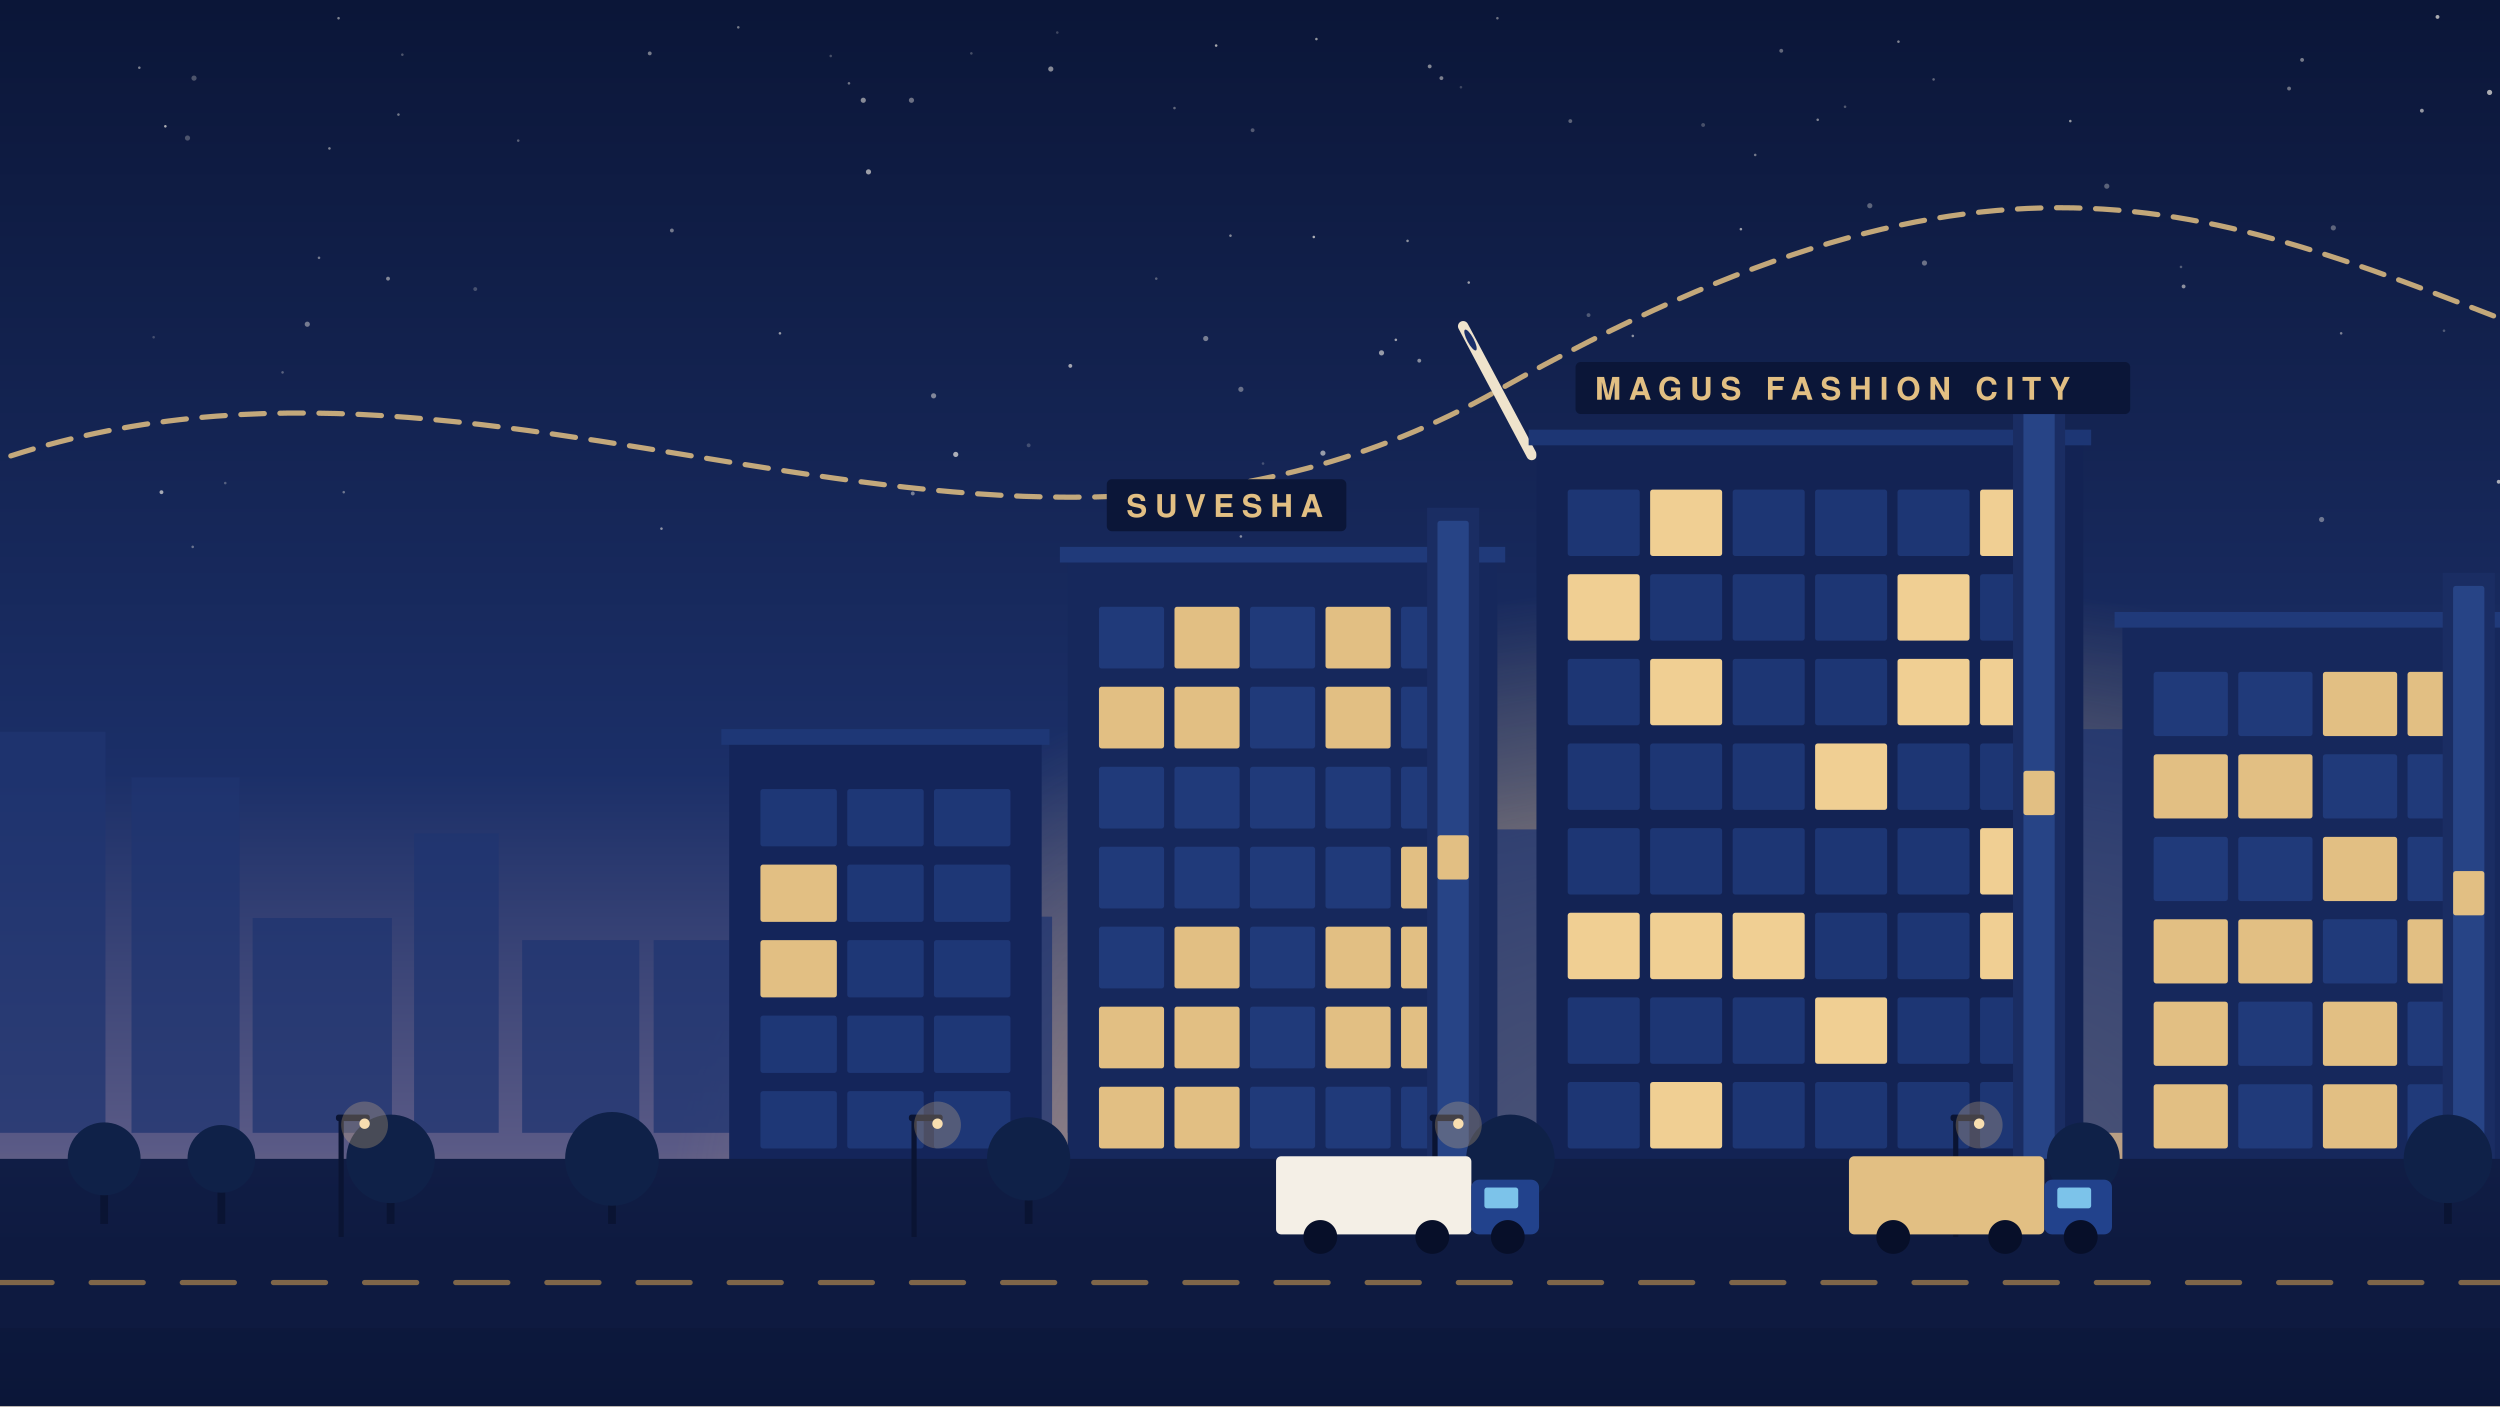
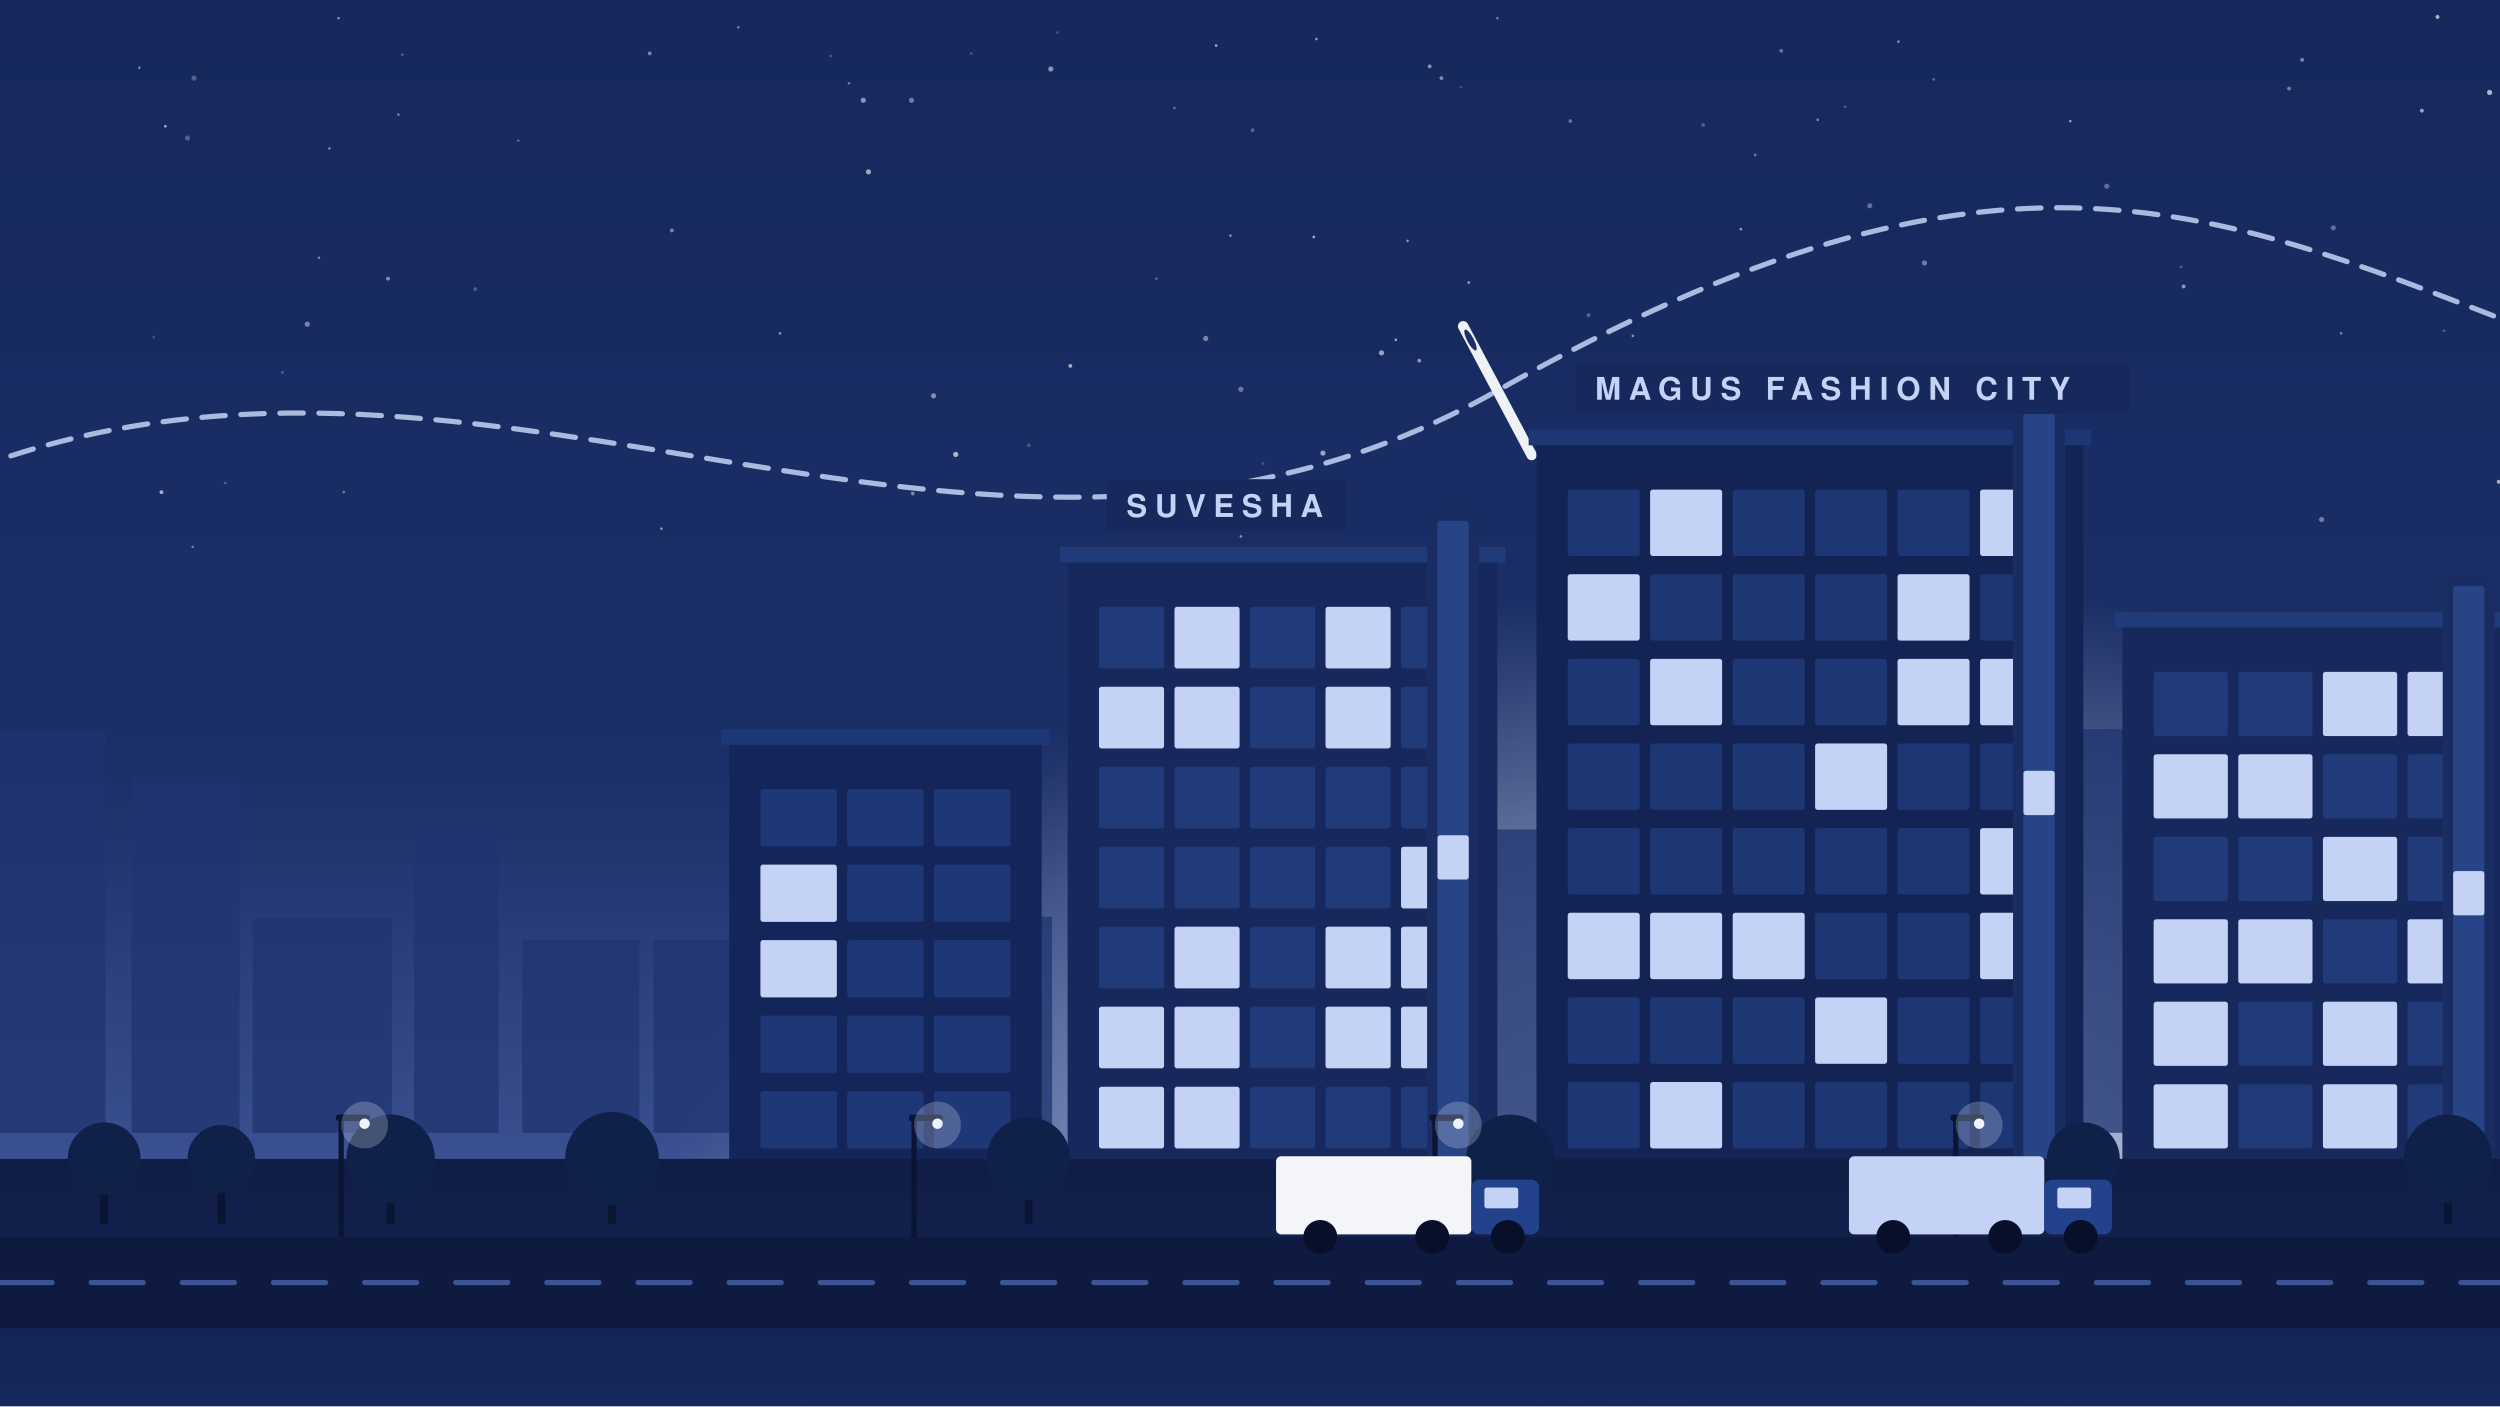
<svg xmlns="http://www.w3.org/2000/svg" viewBox="0 0 1920 1080" width="1920" height="1080">
  <defs>
    <linearGradient id="sky" x1="0" y1="0" x2="0" y2="1">
-       <stop offset="0" stop-color="#0b1638" />
+       <stop offset="0" stop-color="#16285c" />
      <stop offset="0.55" stop-color="#1b2f68" />
-       <stop offset="0.82" stop-color="#5a5a86" />
-       <stop offset="1" stop-color="#d9a866" />
+       <stop offset="0.82" stop-color="#3a4f8f" />
+       <stop offset="1" stop-color="#8ea5dc" />
    </linearGradient>
    <radialGradient id="sun" cx="0.72" cy="0.86" r="0.45">
-       <stop offset="0" stop-color="#f3c983" stop-opacity="0.9" />
-       <stop offset="1" stop-color="#f3c983" stop-opacity="0" />
+       <stop offset="0" stop-color="#dfe6f7" stop-opacity="0.9" />
+       <stop offset="1" stop-color="#dfe6f7" stop-opacity="0" />
    </radialGradient>
    <linearGradient id="ground" x1="0" y1="0" x2="0" y2="1">
      <stop offset="0" stop-color="#101d45" />
-       <stop offset="1" stop-color="#0b1638" />
+       <stop offset="1" stop-color="#16285c" />
    </linearGradient>
  </defs>
  <rect x="0" y="0" width="1920" height="1080" rx="0" fill="url(#sky)" />
  <rect x="0" y="0" width="1920" height="1080" rx="0" fill="url(#sun)" />
-   <circle cx="663" cy="77" r="2" fill="#f4efe6" opacity="0.53" />
-   <circle cx="148" cy="420" r="1" fill="#f4efe6" opacity="0.38" />
-   <circle cx="118" cy="259" r="1" fill="#f4efe6" opacity="0.22" />
-   <circle cx="888" cy="214" r="1" fill="#f4efe6" opacity="0.32" />
-   <circle cx="1128" cy="217" r="1" fill="#f4efe6" opacity="0.61" />
-   <circle cx="253" cy="114" r="1" fill="#f4efe6" opacity="0.49" />
-   <circle cx="812" cy="25" r="1" fill="#f4efe6" opacity="0.22" />
-   <circle cx="1758" cy="68" r="1.5" fill="#f4efe6" opacity="0.41" />
-   <circle cx="1107" cy="60" r="1.5" fill="#f4efe6" opacity="0.48" />
-   <circle cx="1396" cy="92" r="1" fill="#f4efe6" opacity="0.49" />
-   <circle cx="1308" cy="96" r="1.5" fill="#f4efe6" opacity="0.25" />
-   <circle cx="1458" cy="32" r="1" fill="#f4efe6" opacity="0.51" />
-   <circle cx="1016" cy="348" r="2" fill="#f4efe6" opacity="0.59" />
-   <circle cx="953" cy="299" r="2" fill="#f4efe6" opacity="0.38" />
-   <circle cx="508" cy="406" r="1" fill="#f4efe6" opacity="0.55" />
-   <circle cx="499" cy="41" r="1.5" fill="#f4efe6" opacity="0.46" />
-   <circle cx="1792" cy="175" r="2" fill="#f4efe6" opacity="0.34" />
-   <circle cx="149" cy="60" r="2" fill="#f4efe6" opacity="0.28" />
-   <circle cx="700" cy="77" r="2" fill="#f4efe6" opacity="0.41" />
-   <circle cx="1368" cy="39" r="1.5" fill="#f4efe6" opacity="0.37" />
-   <circle cx="717" cy="304" r="2" fill="#f4efe6" opacity="0.49" />
-   <circle cx="934" cy="35" r="1" fill="#f4efe6" opacity="0.67" />
-   <circle cx="970" cy="356" r="1" fill="#f4efe6" opacity="0.23" />
-   <circle cx="1436" cy="158" r="2" fill="#f4efe6" opacity="0.34" />
-   <circle cx="790" cy="342" r="1.5" fill="#f4efe6" opacity="0.21" />
-   <circle cx="945" cy="181" r="1" fill="#f4efe6" opacity="0.51" />
-   <circle cx="1011" cy="30" r="1" fill="#f4efe6" opacity="0.58" />
-   <circle cx="264" cy="378" r="1" fill="#f4efe6" opacity="0.40" />
-   <circle cx="1877" cy="254" r="1" fill="#f4efe6" opacity="0.28" />
-   <circle cx="822" cy="281" r="1.5" fill="#f4efe6" opacity="0.64" />
-   <circle cx="1677" cy="220" r="1.5" fill="#f4efe6" opacity="0.55" />
-   <circle cx="734" cy="349" r="2" fill="#f4efe6" opacity="0.68" />
-   <circle cx="309" cy="42" r="1" fill="#f4efe6" opacity="0.28" />
-   <circle cx="1348" cy="119" r="1" fill="#f4efe6" opacity="0.44" />
-   <circle cx="1206" cy="93" r="1.5" fill="#f4efe6" opacity="0.34" />
-   <circle cx="298" cy="214" r="1.5" fill="#f4efe6" opacity="0.50" />
-   <circle cx="652" cy="64" r="1" fill="#f4efe6" opacity="0.43" />
-   <circle cx="1783" cy="399" r="2" fill="#f4efe6" opacity="0.40" />
-   <circle cx="807" cy="53" r="2" fill="#f4efe6" opacity="0.52" />
-   <circle cx="127" cy="97" r="1" fill="#f4efe6" opacity="0.69" />
-   <circle cx="902" cy="83" r="1" fill="#f4efe6" opacity="0.37" />
-   <circle cx="107" cy="52" r="1" fill="#f4efe6" opacity="0.48" />
-   <circle cx="1098" cy="51" r="1.5" fill="#f4efe6" opacity="0.51" />
-   <circle cx="144" cy="106" r="2" fill="#f4efe6" opacity="0.27" />
-   <circle cx="516" cy="177" r="1.5" fill="#f4efe6" opacity="0.44" />
-   <circle cx="236" cy="249" r="2" fill="#f4efe6" opacity="0.44" />
-   <circle cx="638" cy="43" r="1" fill="#f4efe6" opacity="0.25" />
-   <circle cx="701" cy="379" r="1.5" fill="#f4efe6" opacity="0.44" />
-   <circle cx="1417" cy="82" r="1" fill="#f4efe6" opacity="0.30" />
-   <circle cx="1081" cy="185" r="1" fill="#f4efe6" opacity="0.55" />
-   <circle cx="1872" cy="13" r="1.5" fill="#f4efe6" opacity="0.69" />
-   <circle cx="1768" cy="46" r="1.5" fill="#f4efe6" opacity="0.46" />
-   <circle cx="1860" cy="85" r="1.5" fill="#f4efe6" opacity="0.59" />
-   <circle cx="1090" cy="277" r="1.5" fill="#f4efe6" opacity="0.52" />
-   <circle cx="1255" cy="415" r="1" fill="#f4efe6" opacity="0.60" />
-   <circle cx="1675" cy="205" r="1" fill="#f4efe6" opacity="0.30" />
-   <circle cx="1009" cy="182" r="1" fill="#f4efe6" opacity="0.69" />
-   <circle cx="1618" cy="143" r="2" fill="#f4efe6" opacity="0.33" />
-   <circle cx="1418" cy="309" r="1.5" fill="#f4efe6" opacity="0.42" />
-   <circle cx="1919" cy="370" r="1.5" fill="#f4efe6" opacity="0.68" />
-   <circle cx="746" cy="41" r="1" fill="#f4efe6" opacity="0.25" />
-   <circle cx="962" cy="100" r="1.5" fill="#f4efe6" opacity="0.30" />
-   <circle cx="1278" cy="312" r="1" fill="#f4efe6" opacity="0.44" />
-   <circle cx="1337" cy="176" r="1" fill="#f4efe6" opacity="0.62" />
-   <circle cx="245" cy="198" r="1" fill="#f4efe6" opacity="0.44" />
-   <circle cx="365" cy="222" r="1.5" fill="#f4efe6" opacity="0.24" />
-   <circle cx="1478" cy="202" r="2" fill="#f4efe6" opacity="0.40" />
-   <circle cx="173" cy="371" r="1" fill="#f4efe6" opacity="0.29" />
-   <circle cx="260" cy="14" r="1" fill="#f4efe6" opacity="0.50" />
-   <circle cx="953" cy="412" r="1" fill="#f4efe6" opacity="0.51" />
-   <circle cx="1220" cy="242" r="1.5" fill="#f4efe6" opacity="0.28" />
-   <circle cx="1122" cy="67" r="1" fill="#f4efe6" opacity="0.21" />
-   <circle cx="1487" cy="332" r="1" fill="#f4efe6" opacity="0.46" />
-   <circle cx="1912" cy="71" r="2" fill="#f4efe6" opacity="0.69" />
-   <circle cx="398" cy="108" r="1" fill="#f4efe6" opacity="0.33" />
-   <circle cx="599" cy="256" r="1" fill="#f4efe6" opacity="0.58" />
-   <circle cx="667" cy="132" r="2" fill="#f4efe6" opacity="0.62" />
-   <circle cx="124" cy="378" r="1.5" fill="#f4efe6" opacity="0.65" />
-   <circle cx="1356" cy="298" r="2" fill="#f4efe6" opacity="0.61" />
-   <circle cx="1798" cy="256" r="1" fill="#f4efe6" opacity="0.47" />
-   <circle cx="1072" cy="261" r="1" fill="#f4efe6" opacity="0.64" />
-   <circle cx="1590" cy="93" r="1" fill="#f4efe6" opacity="0.59" />
-   <circle cx="306" cy="88" r="1" fill="#f4efe6" opacity="0.44" />
-   <circle cx="1485" cy="61" r="1" fill="#f4efe6" opacity="0.36" />
-   <circle cx="1061" cy="271" r="2" fill="#f4efe6" opacity="0.59" />
-   <circle cx="217" cy="286" r="1" fill="#f4efe6" opacity="0.32" />
-   <circle cx="567" cy="21" r="1" fill="#f4efe6" opacity="0.45" />
-   <circle cx="1150" cy="14" r="1" fill="#f4efe6" opacity="0.42" />
-   <circle cx="1254" cy="258" r="1" fill="#f4efe6" opacity="0.55" />
-   <circle cx="926" cy="260" r="2" fill="#f4efe6" opacity="0.45" />
+   <circle cx="663" cy="77" r="2" fill="#f3f5f9" opacity="0.53" />
+   <circle cx="148" cy="420" r="1" fill="#f3f5f9" opacity="0.38" />
+   <circle cx="118" cy="259" r="1" fill="#f3f5f9" opacity="0.22" />
+   <circle cx="888" cy="214" r="1" fill="#f3f5f9" opacity="0.32" />
+   <circle cx="1128" cy="217" r="1" fill="#f3f5f9" opacity="0.61" />
+   <circle cx="253" cy="114" r="1" fill="#f3f5f9" opacity="0.49" />
+   <circle cx="812" cy="25" r="1" fill="#f3f5f9" opacity="0.22" />
+   <circle cx="1758" cy="68" r="1.5" fill="#f3f5f9" opacity="0.41" />
+   <circle cx="1107" cy="60" r="1.5" fill="#f3f5f9" opacity="0.48" />
+   <circle cx="1396" cy="92" r="1" fill="#f3f5f9" opacity="0.49" />
+   <circle cx="1308" cy="96" r="1.5" fill="#f3f5f9" opacity="0.25" />
+   <circle cx="1458" cy="32" r="1" fill="#f3f5f9" opacity="0.51" />
+   <circle cx="1016" cy="348" r="2" fill="#f3f5f9" opacity="0.59" />
+   <circle cx="953" cy="299" r="2" fill="#f3f5f9" opacity="0.38" />
+   <circle cx="508" cy="406" r="1" fill="#f3f5f9" opacity="0.55" />
+   <circle cx="499" cy="41" r="1.5" fill="#f3f5f9" opacity="0.46" />
+   <circle cx="1792" cy="175" r="2" fill="#f3f5f9" opacity="0.34" />
+   <circle cx="149" cy="60" r="2" fill="#f3f5f9" opacity="0.28" />
+   <circle cx="700" cy="77" r="2" fill="#f3f5f9" opacity="0.41" />
+   <circle cx="1368" cy="39" r="1.5" fill="#f3f5f9" opacity="0.37" />
+   <circle cx="717" cy="304" r="2" fill="#f3f5f9" opacity="0.49" />
+   <circle cx="934" cy="35" r="1" fill="#f3f5f9" opacity="0.67" />
+   <circle cx="970" cy="356" r="1" fill="#f3f5f9" opacity="0.23" />
+   <circle cx="1436" cy="158" r="2" fill="#f3f5f9" opacity="0.34" />
+   <circle cx="790" cy="342" r="1.5" fill="#f3f5f9" opacity="0.21" />
+   <circle cx="945" cy="181" r="1" fill="#f3f5f9" opacity="0.51" />
+   <circle cx="1011" cy="30" r="1" fill="#f3f5f9" opacity="0.58" />
+   <circle cx="264" cy="378" r="1" fill="#f3f5f9" opacity="0.40" />
+   <circle cx="1877" cy="254" r="1" fill="#f3f5f9" opacity="0.28" />
+   <circle cx="822" cy="281" r="1.5" fill="#f3f5f9" opacity="0.64" />
+   <circle cx="1677" cy="220" r="1.5" fill="#f3f5f9" opacity="0.55" />
+   <circle cx="734" cy="349" r="2" fill="#f3f5f9" opacity="0.68" />
+   <circle cx="309" cy="42" r="1" fill="#f3f5f9" opacity="0.28" />
+   <circle cx="1348" cy="119" r="1" fill="#f3f5f9" opacity="0.44" />
+   <circle cx="1206" cy="93" r="1.5" fill="#f3f5f9" opacity="0.34" />
+   <circle cx="298" cy="214" r="1.5" fill="#f3f5f9" opacity="0.50" />
+   <circle cx="652" cy="64" r="1" fill="#f3f5f9" opacity="0.43" />
+   <circle cx="1783" cy="399" r="2" fill="#f3f5f9" opacity="0.40" />
+   <circle cx="807" cy="53" r="2" fill="#f3f5f9" opacity="0.52" />
+   <circle cx="127" cy="97" r="1" fill="#f3f5f9" opacity="0.69" />
+   <circle cx="902" cy="83" r="1" fill="#f3f5f9" opacity="0.37" />
+   <circle cx="107" cy="52" r="1" fill="#f3f5f9" opacity="0.48" />
+   <circle cx="1098" cy="51" r="1.5" fill="#f3f5f9" opacity="0.51" />
+   <circle cx="144" cy="106" r="2" fill="#f3f5f9" opacity="0.27" />
+   <circle cx="516" cy="177" r="1.5" fill="#f3f5f9" opacity="0.44" />
+   <circle cx="236" cy="249" r="2" fill="#f3f5f9" opacity="0.44" />
+   <circle cx="638" cy="43" r="1" fill="#f3f5f9" opacity="0.25" />
+   <circle cx="701" cy="379" r="1.5" fill="#f3f5f9" opacity="0.44" />
+   <circle cx="1417" cy="82" r="1" fill="#f3f5f9" opacity="0.30" />
+   <circle cx="1081" cy="185" r="1" fill="#f3f5f9" opacity="0.55" />
+   <circle cx="1872" cy="13" r="1.5" fill="#f3f5f9" opacity="0.69" />
+   <circle cx="1768" cy="46" r="1.5" fill="#f3f5f9" opacity="0.46" />
+   <circle cx="1860" cy="85" r="1.5" fill="#f3f5f9" opacity="0.59" />
+   <circle cx="1090" cy="277" r="1.5" fill="#f3f5f9" opacity="0.52" />
+   <circle cx="1255" cy="415" r="1" fill="#f3f5f9" opacity="0.60" />
+   <circle cx="1675" cy="205" r="1" fill="#f3f5f9" opacity="0.30" />
+   <circle cx="1009" cy="182" r="1" fill="#f3f5f9" opacity="0.69" />
+   <circle cx="1618" cy="143" r="2" fill="#f3f5f9" opacity="0.33" />
+   <circle cx="1418" cy="309" r="1.5" fill="#f3f5f9" opacity="0.42" />
+   <circle cx="1919" cy="370" r="1.5" fill="#f3f5f9" opacity="0.68" />
+   <circle cx="746" cy="41" r="1" fill="#f3f5f9" opacity="0.25" />
+   <circle cx="962" cy="100" r="1.5" fill="#f3f5f9" opacity="0.30" />
+   <circle cx="1278" cy="312" r="1" fill="#f3f5f9" opacity="0.44" />
+   <circle cx="1337" cy="176" r="1" fill="#f3f5f9" opacity="0.62" />
+   <circle cx="245" cy="198" r="1" fill="#f3f5f9" opacity="0.44" />
+   <circle cx="365" cy="222" r="1.5" fill="#f3f5f9" opacity="0.24" />
+   <circle cx="1478" cy="202" r="2" fill="#f3f5f9" opacity="0.40" />
+   <circle cx="173" cy="371" r="1" fill="#f3f5f9" opacity="0.29" />
+   <circle cx="260" cy="14" r="1" fill="#f3f5f9" opacity="0.50" />
+   <circle cx="953" cy="412" r="1" fill="#f3f5f9" opacity="0.51" />
+   <circle cx="1220" cy="242" r="1.5" fill="#f3f5f9" opacity="0.28" />
+   <circle cx="1122" cy="67" r="1" fill="#f3f5f9" opacity="0.21" />
+   <circle cx="1487" cy="332" r="1" fill="#f3f5f9" opacity="0.46" />
+   <circle cx="1912" cy="71" r="2" fill="#f3f5f9" opacity="0.69" />
+   <circle cx="398" cy="108" r="1" fill="#f3f5f9" opacity="0.33" />
+   <circle cx="599" cy="256" r="1" fill="#f3f5f9" opacity="0.58" />
+   <circle cx="667" cy="132" r="2" fill="#f3f5f9" opacity="0.62" />
+   <circle cx="124" cy="378" r="1.5" fill="#f3f5f9" opacity="0.65" />
+   <circle cx="1356" cy="298" r="2" fill="#f3f5f9" opacity="0.61" />
+   <circle cx="1798" cy="256" r="1" fill="#f3f5f9" opacity="0.47" />
+   <circle cx="1072" cy="261" r="1" fill="#f3f5f9" opacity="0.64" />
+   <circle cx="1590" cy="93" r="1" fill="#f3f5f9" opacity="0.59" />
+   <circle cx="306" cy="88" r="1" fill="#f3f5f9" opacity="0.44" />
+   <circle cx="1485" cy="61" r="1" fill="#f3f5f9" opacity="0.36" />
+   <circle cx="1061" cy="271" r="2" fill="#f3f5f9" opacity="0.59" />
+   <circle cx="217" cy="286" r="1" fill="#f3f5f9" opacity="0.32" />
+   <circle cx="567" cy="21" r="1" fill="#f3f5f9" opacity="0.45" />
+   <circle cx="1150" cy="14" r="1" fill="#f3f5f9" opacity="0.42" />
+   <circle cx="1254" cy="258" r="1" fill="#f3f5f9" opacity="0.55" />
+   <circle cx="926" cy="260" r="2" fill="#f3f5f9" opacity="0.45" />
  <rect x="0" y="562" width="81" height="308" rx="0" fill="#1f3470" opacity="0.75" />
  <rect x="101" y="597" width="83" height="273" rx="0" fill="#1f3470" opacity="0.75" />
  <rect x="194" y="705" width="107" height="165" rx="0" fill="#1f3470" opacity="0.75" />
  <rect x="318" y="640" width="65" height="230" rx="0" fill="#1f3470" opacity="0.75" />
  <rect x="401" y="722" width="90" height="148" rx="0" fill="#1f3470" opacity="0.75" />
  <rect x="502" y="722" width="104" height="148" rx="0" fill="#1f3470" opacity="0.75" />
  <rect x="616" y="709" width="88" height="161" rx="0" fill="#1f3470" opacity="0.75" />
  <rect x="712" y="704" width="96" height="166" rx="0" fill="#1f3470" opacity="0.75" />
  <rect x="820" y="621" width="67" height="249" rx="0" fill="#1f3470" opacity="0.75" />
  <rect x="898" y="639" width="62" height="231" rx="0" fill="#1f3470" opacity="0.75" />
  <rect x="979" y="570" width="70" height="300" rx="0" fill="#1f3470" opacity="0.75" />
  <rect x="1060" y="560" width="70" height="310" rx="0" fill="#1f3470" opacity="0.75" />
  <rect x="1147" y="637" width="115" height="233" rx="0" fill="#1f3470" opacity="0.75" />
  <rect x="1276" y="690" width="103" height="180" rx="0" fill="#1f3470" opacity="0.75" />
  <rect x="1394" y="717" width="90" height="153" rx="0" fill="#1f3470" opacity="0.75" />
  <rect x="1499" y="654" width="52" height="216" rx="0" fill="#1f3470" opacity="0.75" />
  <rect x="1569" y="560" width="106" height="310" rx="0" fill="#1f3470" opacity="0.75" />
  <rect x="1679" y="656" width="99" height="214" rx="0" fill="#1f3470" opacity="0.75" />
  <rect x="1798" y="665" width="129" height="205" rx="0" fill="#1f3470" opacity="0.75" />
-   <path d="M-20 360 C 380 210, 760 520, 1150 300 S 1700 160, 1960 260" fill="none" stroke="#e2bf83" stroke-width="4" stroke-dasharray="18 12" stroke-linecap="round" opacity="0.85" />
+   <path d="M-20 360 C 380 210, 760 520, 1150 300 S 1700 160, 1960 260" fill="none" stroke="#c4d3f5" stroke-width="4" stroke-dasharray="18 12" stroke-linecap="round" opacity="0.85" />
  <g transform="translate(1150 300) rotate(-28)">
-     <rect x="-4" y="-60" width="8" height="120" rx="4" fill="#efe3cc" />
+     <rect x="-4" y="-60" width="8" height="120" rx="4" fill="#eef1f6" />
    <ellipse cx="0" cy="-44" rx="2.5" ry="9" fill="#1b2f68" />
  </g>
  <rect x="820" y="430" width="330" height="470" rx="0" fill="#16285c" />
  <rect x="814" y="420" width="342" height="12" rx="0" fill="#203a7a" />
  <rect x="844.0" y="466.0" width="50.0" height="47.4" rx="2" fill="#203a7a" />
-   <rect x="902.0" y="466.0" width="50.0" height="47.4" rx="2" fill="#e2bf83" />
+   <rect x="902.0" y="466.0" width="50.0" height="47.4" rx="2" fill="#c4d3f5" />
  <rect x="960.0" y="466.0" width="50.0" height="47.4" rx="2" fill="#203a7a" />
-   <rect x="1018.0" y="466.0" width="50.0" height="47.4" rx="2" fill="#e2bf83" />
+   <rect x="1018.0" y="466.0" width="50.0" height="47.4" rx="2" fill="#c4d3f5" />
  <rect x="1076.0" y="466.0" width="50.0" height="47.4" rx="2" fill="#203a7a" />
-   <rect x="844.0" y="527.4" width="50.0" height="47.4" rx="2" fill="#e2bf83" />
-   <rect x="902.0" y="527.4" width="50.0" height="47.4" rx="2" fill="#e2bf83" />
+   <rect x="844.0" y="527.4" width="50.0" height="47.4" rx="2" fill="#c4d3f5" />
+   <rect x="902.0" y="527.4" width="50.0" height="47.4" rx="2" fill="#c4d3f5" />
  <rect x="960.0" y="527.4" width="50.0" height="47.4" rx="2" fill="#203a7a" />
-   <rect x="1018.0" y="527.4" width="50.0" height="47.4" rx="2" fill="#e2bf83" />
+   <rect x="1018.0" y="527.4" width="50.0" height="47.4" rx="2" fill="#c4d3f5" />
  <rect x="1076.0" y="527.4" width="50.0" height="47.4" rx="2" fill="#203a7a" />
  <rect x="844.0" y="588.9" width="50.0" height="47.4" rx="2" fill="#203a7a" />
  <rect x="902.0" y="588.9" width="50.0" height="47.4" rx="2" fill="#203a7a" />
  <rect x="960.0" y="588.9" width="50.0" height="47.4" rx="2" fill="#203a7a" />
  <rect x="1018.0" y="588.9" width="50.0" height="47.4" rx="2" fill="#203a7a" />
  <rect x="1076.0" y="588.9" width="50.0" height="47.4" rx="2" fill="#203a7a" />
  <rect x="844.0" y="650.3" width="50.0" height="47.4" rx="2" fill="#203a7a" />
  <rect x="902.0" y="650.3" width="50.0" height="47.4" rx="2" fill="#203a7a" />
  <rect x="960.0" y="650.3" width="50.0" height="47.4" rx="2" fill="#203a7a" />
  <rect x="1018.0" y="650.3" width="50.0" height="47.4" rx="2" fill="#203a7a" />
-   <rect x="1076.0" y="650.3" width="50.0" height="47.4" rx="2" fill="#e2bf83" />
+   <rect x="1076.0" y="650.3" width="50.0" height="47.4" rx="2" fill="#c4d3f5" />
  <rect x="844.0" y="711.7" width="50.0" height="47.4" rx="2" fill="#203a7a" />
-   <rect x="902.0" y="711.7" width="50.0" height="47.4" rx="2" fill="#e2bf83" />
+   <rect x="902.0" y="711.7" width="50.0" height="47.4" rx="2" fill="#c4d3f5" />
  <rect x="960.0" y="711.7" width="50.0" height="47.4" rx="2" fill="#203a7a" />
-   <rect x="1018.0" y="711.7" width="50.0" height="47.4" rx="2" fill="#e2bf83" />
-   <rect x="1076.0" y="711.7" width="50.0" height="47.4" rx="2" fill="#e2bf83" />
-   <rect x="844.0" y="773.1" width="50.0" height="47.4" rx="2" fill="#e2bf83" />
-   <rect x="902.0" y="773.1" width="50.0" height="47.4" rx="2" fill="#e2bf83" />
+   <rect x="1018.0" y="711.7" width="50.0" height="47.4" rx="2" fill="#c4d3f5" />
+   <rect x="1076.0" y="711.7" width="50.0" height="47.4" rx="2" fill="#c4d3f5" />
+   <rect x="844.0" y="773.1" width="50.0" height="47.4" rx="2" fill="#c4d3f5" />
+   <rect x="902.0" y="773.1" width="50.0" height="47.4" rx="2" fill="#c4d3f5" />
  <rect x="960.0" y="773.1" width="50.0" height="47.4" rx="2" fill="#203a7a" />
-   <rect x="1018.0" y="773.1" width="50.0" height="47.4" rx="2" fill="#e2bf83" />
-   <rect x="1076.0" y="773.1" width="50.0" height="47.4" rx="2" fill="#e2bf83" />
-   <rect x="844.0" y="834.6" width="50.0" height="47.4" rx="2" fill="#e2bf83" />
-   <rect x="902.0" y="834.6" width="50.0" height="47.4" rx="2" fill="#e2bf83" />
+   <rect x="1018.0" y="773.1" width="50.0" height="47.4" rx="2" fill="#c4d3f5" />
+   <rect x="1076.0" y="773.1" width="50.0" height="47.4" rx="2" fill="#c4d3f5" />
+   <rect x="844.0" y="834.6" width="50.0" height="47.4" rx="2" fill="#c4d3f5" />
+   <rect x="902.0" y="834.6" width="50.0" height="47.4" rx="2" fill="#c4d3f5" />
  <rect x="960.0" y="834.6" width="50.0" height="47.4" rx="2" fill="#203a7a" />
  <rect x="1018.0" y="834.6" width="50.0" height="47.4" rx="2" fill="#203a7a" />
  <rect x="1076.0" y="834.6" width="50.0" height="47.4" rx="2" fill="#203a7a" />
  <rect x="1096" y="390" width="40" height="510" rx="0" fill="#1a2d63" />
  <rect x="1104" y="400" width="24" height="490" rx="2" fill="#2a4a8f" opacity="0.8" />
-   <rect x="1104" y="641.5" width="24" height="34" rx="2" fill="#e2bf83" />
-   <rect x="850" y="368" width="184" height="40" rx="4" fill="#0b1638" />
-   <text x="865" y="397" font-family="'Helvetica Neue', Helvetica, Arial, sans-serif" font-size="24" font-weight="700" fill="#e2bf83" text-anchor="start" letter-spacing="6" opacity="1">SUVESHA</text>
+   <rect x="1104" y="641.5" width="24" height="34" rx="2" fill="#c4d3f5" />
+   <rect x="850" y="368" width="184" height="40" rx="4" fill="#16285c" />
+   <text x="865" y="397" font-family="'Helvetica Neue', Helvetica, Arial, sans-serif" font-size="24" font-weight="700" fill="#c4d3f5" text-anchor="start" letter-spacing="6" opacity="1">SUVESHA</text>
  <rect x="1180" y="340" width="420" height="560" rx="0" fill="#132354" />
  <rect x="1174" y="330" width="432" height="12" rx="0" fill="#1d3674" />
  <rect x="1204.0" y="376.0" width="55.3" height="51.0" rx="2" fill="#1d3674" />
-   <rect x="1267.3" y="376.0" width="55.3" height="51.0" rx="2" fill="#f0cf93" />
+   <rect x="1267.3" y="376.0" width="55.3" height="51.0" rx="2" fill="#c4d3f5" />
  <rect x="1330.7" y="376.0" width="55.3" height="51.0" rx="2" fill="#1d3674" />
  <rect x="1394.0" y="376.0" width="55.3" height="51.0" rx="2" fill="#1d3674" />
  <rect x="1457.3" y="376.0" width="55.3" height="51.0" rx="2" fill="#1d3674" />
-   <rect x="1520.7" y="376.0" width="55.3" height="51.0" rx="2" fill="#f0cf93" />
-   <rect x="1204.0" y="441.0" width="55.3" height="51.0" rx="2" fill="#f0cf93" />
+   <rect x="1520.7" y="376.0" width="55.3" height="51.0" rx="2" fill="#c4d3f5" />
+   <rect x="1204.0" y="441.0" width="55.3" height="51.0" rx="2" fill="#c4d3f5" />
  <rect x="1267.3" y="441.0" width="55.3" height="51.0" rx="2" fill="#1d3674" />
  <rect x="1330.7" y="441.0" width="55.3" height="51.0" rx="2" fill="#1d3674" />
  <rect x="1394.0" y="441.0" width="55.3" height="51.0" rx="2" fill="#1d3674" />
-   <rect x="1457.3" y="441.0" width="55.3" height="51.0" rx="2" fill="#f0cf93" />
+   <rect x="1457.3" y="441.0" width="55.3" height="51.0" rx="2" fill="#c4d3f5" />
  <rect x="1520.7" y="441.0" width="55.3" height="51.0" rx="2" fill="#1d3674" />
  <rect x="1204.0" y="506.0" width="55.3" height="51.0" rx="2" fill="#1d3674" />
-   <rect x="1267.3" y="506.0" width="55.3" height="51.0" rx="2" fill="#f0cf93" />
+   <rect x="1267.3" y="506.0" width="55.3" height="51.0" rx="2" fill="#c4d3f5" />
  <rect x="1330.7" y="506.0" width="55.3" height="51.0" rx="2" fill="#1d3674" />
  <rect x="1394.0" y="506.0" width="55.3" height="51.0" rx="2" fill="#1d3674" />
-   <rect x="1457.3" y="506.0" width="55.3" height="51.0" rx="2" fill="#f0cf93" />
-   <rect x="1520.7" y="506.0" width="55.3" height="51.0" rx="2" fill="#f0cf93" />
+   <rect x="1457.3" y="506.0" width="55.3" height="51.0" rx="2" fill="#c4d3f5" />
+   <rect x="1520.7" y="506.0" width="55.3" height="51.0" rx="2" fill="#c4d3f5" />
  <rect x="1204.0" y="571.0" width="55.3" height="51.0" rx="2" fill="#1d3674" />
  <rect x="1267.3" y="571.0" width="55.3" height="51.0" rx="2" fill="#1d3674" />
  <rect x="1330.7" y="571.0" width="55.3" height="51.0" rx="2" fill="#1d3674" />
-   <rect x="1394.0" y="571.0" width="55.3" height="51.0" rx="2" fill="#f0cf93" />
+   <rect x="1394.0" y="571.0" width="55.3" height="51.0" rx="2" fill="#c4d3f5" />
  <rect x="1457.3" y="571.0" width="55.3" height="51.0" rx="2" fill="#1d3674" />
  <rect x="1520.7" y="571.0" width="55.3" height="51.0" rx="2" fill="#1d3674" />
  <rect x="1204.0" y="636.0" width="55.3" height="51.0" rx="2" fill="#1d3674" />
  <rect x="1267.3" y="636.0" width="55.3" height="51.0" rx="2" fill="#1d3674" />
  <rect x="1330.7" y="636.0" width="55.3" height="51.0" rx="2" fill="#1d3674" />
  <rect x="1394.0" y="636.0" width="55.3" height="51.0" rx="2" fill="#1d3674" />
  <rect x="1457.3" y="636.0" width="55.3" height="51.0" rx="2" fill="#1d3674" />
-   <rect x="1520.7" y="636.0" width="55.3" height="51.0" rx="2" fill="#f0cf93" />
-   <rect x="1204.0" y="701.0" width="55.3" height="51.0" rx="2" fill="#f0cf93" />
-   <rect x="1267.3" y="701.0" width="55.3" height="51.0" rx="2" fill="#f0cf93" />
-   <rect x="1330.7" y="701.0" width="55.3" height="51.0" rx="2" fill="#f0cf93" />
+   <rect x="1520.7" y="636.0" width="55.3" height="51.0" rx="2" fill="#c4d3f5" />
+   <rect x="1204.0" y="701.0" width="55.3" height="51.0" rx="2" fill="#c4d3f5" />
+   <rect x="1267.3" y="701.0" width="55.3" height="51.0" rx="2" fill="#c4d3f5" />
+   <rect x="1330.7" y="701.0" width="55.3" height="51.0" rx="2" fill="#c4d3f5" />
  <rect x="1394.0" y="701.0" width="55.3" height="51.0" rx="2" fill="#1d3674" />
  <rect x="1457.3" y="701.0" width="55.3" height="51.0" rx="2" fill="#1d3674" />
-   <rect x="1520.7" y="701.0" width="55.3" height="51.0" rx="2" fill="#f0cf93" />
+   <rect x="1520.7" y="701.0" width="55.3" height="51.0" rx="2" fill="#c4d3f5" />
  <rect x="1204.0" y="766.0" width="55.3" height="51.0" rx="2" fill="#1d3674" />
  <rect x="1267.3" y="766.0" width="55.3" height="51.0" rx="2" fill="#1d3674" />
  <rect x="1330.7" y="766.0" width="55.3" height="51.0" rx="2" fill="#1d3674" />
-   <rect x="1394.0" y="766.0" width="55.3" height="51.0" rx="2" fill="#f0cf93" />
+   <rect x="1394.0" y="766.0" width="55.3" height="51.0" rx="2" fill="#c4d3f5" />
  <rect x="1457.3" y="766.0" width="55.3" height="51.0" rx="2" fill="#1d3674" />
  <rect x="1520.7" y="766.0" width="55.3" height="51.0" rx="2" fill="#1d3674" />
  <rect x="1204.0" y="831.0" width="55.3" height="51.0" rx="2" fill="#1d3674" />
-   <rect x="1267.3" y="831.0" width="55.3" height="51.0" rx="2" fill="#f0cf93" />
+   <rect x="1267.3" y="831.0" width="55.3" height="51.0" rx="2" fill="#c4d3f5" />
  <rect x="1330.7" y="831.0" width="55.3" height="51.0" rx="2" fill="#1d3674" />
  <rect x="1394.0" y="831.0" width="55.3" height="51.0" rx="2" fill="#1d3674" />
  <rect x="1457.3" y="831.0" width="55.3" height="51.0" rx="2" fill="#1d3674" />
  <rect x="1520.7" y="831.0" width="55.3" height="51.0" rx="2" fill="#1d3674" />
  <rect x="1546" y="300" width="40" height="600" rx="0" fill="#1a2d63" />
  <rect x="1554" y="310" width="24" height="580" rx="2" fill="#2a4a8f" opacity="0.8" />
-   <rect x="1554" y="592.0" width="24" height="34" rx="2" fill="#e2bf83" />
-   <rect x="1210" y="278" width="426" height="40" rx="4" fill="#0b1638" />
-   <text x="1225" y="307" font-family="'Helvetica Neue', Helvetica, Arial, sans-serif" font-size="24" font-weight="700" fill="#e2bf83" text-anchor="start" letter-spacing="6" opacity="1">MAGUS FASHION CITY</text>
+   <rect x="1554" y="592.0" width="24" height="34" rx="2" fill="#c4d3f5" />
+   <rect x="1210" y="278" width="426" height="40" rx="4" fill="#16285c" />
+   <text x="1225" y="307" font-family="'Helvetica Neue', Helvetica, Arial, sans-serif" font-size="24" font-weight="700" fill="#c4d3f5" text-anchor="start" letter-spacing="6" opacity="1">MAGUS FASHION CITY</text>
  <rect x="1630" y="480" width="300" height="420" rx="0" fill="#16285c" />
  <rect x="1624" y="470" width="312" height="12" rx="0" fill="#203a7a" />
  <rect x="1654.0" y="516.0" width="57.0" height="49.3" rx="2" fill="#203a7a" />
  <rect x="1719.0" y="516.0" width="57.0" height="49.3" rx="2" fill="#203a7a" />
-   <rect x="1784.0" y="516.0" width="57.0" height="49.3" rx="2" fill="#e2bf83" />
-   <rect x="1849.0" y="516.0" width="57.0" height="49.3" rx="2" fill="#e2bf83" />
-   <rect x="1654.0" y="579.3" width="57.0" height="49.3" rx="2" fill="#e2bf83" />
-   <rect x="1719.0" y="579.3" width="57.0" height="49.3" rx="2" fill="#e2bf83" />
+   <rect x="1784.0" y="516.0" width="57.0" height="49.3" rx="2" fill="#c4d3f5" />
+   <rect x="1849.0" y="516.0" width="57.0" height="49.3" rx="2" fill="#c4d3f5" />
+   <rect x="1654.0" y="579.3" width="57.0" height="49.3" rx="2" fill="#c4d3f5" />
+   <rect x="1719.0" y="579.3" width="57.0" height="49.3" rx="2" fill="#c4d3f5" />
  <rect x="1784.0" y="579.3" width="57.0" height="49.3" rx="2" fill="#203a7a" />
  <rect x="1849.0" y="579.3" width="57.0" height="49.3" rx="2" fill="#203a7a" />
  <rect x="1654.0" y="642.7" width="57.0" height="49.3" rx="2" fill="#203a7a" />
  <rect x="1719.0" y="642.7" width="57.0" height="49.3" rx="2" fill="#203a7a" />
-   <rect x="1784.0" y="642.7" width="57.0" height="49.3" rx="2" fill="#e2bf83" />
+   <rect x="1784.0" y="642.7" width="57.0" height="49.3" rx="2" fill="#c4d3f5" />
  <rect x="1849.0" y="642.7" width="57.0" height="49.3" rx="2" fill="#203a7a" />
-   <rect x="1654.0" y="706.0" width="57.0" height="49.3" rx="2" fill="#e2bf83" />
-   <rect x="1719.0" y="706.0" width="57.0" height="49.3" rx="2" fill="#e2bf83" />
+   <rect x="1654.0" y="706.0" width="57.0" height="49.3" rx="2" fill="#c4d3f5" />
+   <rect x="1719.0" y="706.0" width="57.0" height="49.3" rx="2" fill="#c4d3f5" />
  <rect x="1784.0" y="706.0" width="57.0" height="49.3" rx="2" fill="#203a7a" />
-   <rect x="1849.0" y="706.0" width="57.0" height="49.3" rx="2" fill="#e2bf83" />
-   <rect x="1654.0" y="769.3" width="57.0" height="49.3" rx="2" fill="#e2bf83" />
+   <rect x="1849.0" y="706.0" width="57.0" height="49.3" rx="2" fill="#c4d3f5" />
+   <rect x="1654.0" y="769.3" width="57.0" height="49.3" rx="2" fill="#c4d3f5" />
  <rect x="1719.0" y="769.3" width="57.0" height="49.3" rx="2" fill="#203a7a" />
-   <rect x="1784.0" y="769.3" width="57.0" height="49.3" rx="2" fill="#e2bf83" />
+   <rect x="1784.0" y="769.3" width="57.0" height="49.3" rx="2" fill="#c4d3f5" />
  <rect x="1849.0" y="769.3" width="57.0" height="49.3" rx="2" fill="#203a7a" />
-   <rect x="1654.0" y="832.7" width="57.0" height="49.3" rx="2" fill="#e2bf83" />
+   <rect x="1654.0" y="832.7" width="57.0" height="49.3" rx="2" fill="#c4d3f5" />
  <rect x="1719.0" y="832.7" width="57.0" height="49.3" rx="2" fill="#203a7a" />
-   <rect x="1784.0" y="832.7" width="57.0" height="49.3" rx="2" fill="#e2bf83" />
+   <rect x="1784.0" y="832.7" width="57.0" height="49.3" rx="2" fill="#c4d3f5" />
  <rect x="1849.0" y="832.7" width="57.0" height="49.3" rx="2" fill="#203a7a" />
  <rect x="1876" y="440" width="40" height="460" rx="0" fill="#1a2d63" />
  <rect x="1884" y="450" width="24" height="440" rx="2" fill="#2a4a8f" opacity="0.8" />
-   <rect x="1884" y="669.0" width="24" height="34" rx="2" fill="#e2bf83" />
+   <rect x="1884" y="669.0" width="24" height="34" rx="2" fill="#c4d3f5" />
  <rect x="560" y="570" width="240" height="330" rx="0" fill="#14255a" />
  <rect x="554" y="560" width="252" height="12" rx="0" fill="#1e3776" />
  <rect x="584.0" y="606.0" width="58.7" height="44.0" rx="2" fill="#1e3776" />
  <rect x="650.7" y="606.0" width="58.7" height="44.0" rx="2" fill="#1e3776" />
  <rect x="717.3" y="606.0" width="58.7" height="44.0" rx="2" fill="#1e3776" />
-   <rect x="584.0" y="664.0" width="58.7" height="44.0" rx="2" fill="#e2bf83" />
+   <rect x="584.0" y="664.0" width="58.7" height="44.0" rx="2" fill="#c4d3f5" />
  <rect x="650.7" y="664.0" width="58.7" height="44.0" rx="2" fill="#1e3776" />
  <rect x="717.3" y="664.0" width="58.7" height="44.0" rx="2" fill="#1e3776" />
-   <rect x="584.0" y="722.0" width="58.7" height="44.0" rx="2" fill="#e2bf83" />
+   <rect x="584.0" y="722.0" width="58.7" height="44.0" rx="2" fill="#c4d3f5" />
  <rect x="650.7" y="722.0" width="58.7" height="44.0" rx="2" fill="#1e3776" />
  <rect x="717.3" y="722.0" width="58.7" height="44.0" rx="2" fill="#1e3776" />
  <rect x="584.0" y="780.0" width="58.7" height="44.0" rx="2" fill="#1e3776" />
  <rect x="650.7" y="780.0" width="58.7" height="44.0" rx="2" fill="#1e3776" />
  <rect x="717.3" y="780.0" width="58.7" height="44.0" rx="2" fill="#1e3776" />
  <rect x="584.0" y="838.0" width="58.7" height="44.0" rx="2" fill="#1e3776" />
  <rect x="650.7" y="838.0" width="58.7" height="44.0" rx="2" fill="#1e3776" />
  <rect x="717.3" y="838.0" width="58.7" height="44.0" rx="2" fill="#1e3776" />
  <rect x="0" y="890" width="1920" height="190" rx="0" fill="url(#ground)" />
  <rect x="0" y="950" width="1920" height="70" rx="0" fill="#0e1a40" />
-   <path d="M0 985 H1920" fill="none" stroke="#c99a4f" stroke-width="4" stroke-dasharray="40 30" stroke-linecap="round" opacity="0.6" />
+   <path d="M0 985 H1920" fill="none" stroke="#5b7bcb" stroke-width="4" stroke-dasharray="40 30" stroke-linecap="round" opacity="0.6" />
  <rect x="77" y="900" width="6" height="40" fill="#0a1433" />
  <circle cx="80" cy="890" r="28" fill="#0f2148" />
  <rect x="167" y="900" width="6" height="40" fill="#0a1433" />
  <circle cx="170" cy="890" r="26" fill="#0f2148" />
  <rect x="297" y="900" width="6" height="40" fill="#0a1433" />
  <circle cx="300" cy="890" r="34" fill="#0f2148" />
  <rect x="467" y="900" width="6" height="40" fill="#0a1433" />
  <circle cx="470" cy="890" r="36" fill="#0f2148" />
  <rect x="787" y="900" width="6" height="40" fill="#0a1433" />
  <circle cx="790" cy="890" r="32" fill="#0f2148" />
  <rect x="1157" y="900" width="6" height="40" fill="#0a1433" />
  <circle cx="1160" cy="890" r="34" fill="#0f2148" />
  <rect x="1597" y="900" width="6" height="40" fill="#0a1433" />
  <circle cx="1600" cy="890" r="28" fill="#0f2148" />
  <rect x="1877" y="900" width="6" height="40" fill="#0a1433" />
  <circle cx="1880" cy="890" r="34" fill="#0f2148" />
  <rect x="260" y="860" width="4" height="90" fill="#0a1433" />
  <rect x="258" y="856" width="26" height="5" rx="2" fill="#0a1433" />
-   <circle cx="280" cy="864" r="18" fill="#f3c983" opacity="0.25" />
-   <circle cx="280" cy="863" r="4" fill="#f8deb0" />
+   <circle cx="280" cy="864" r="18" fill="#dfe6f7" opacity="0.25" />
+   <circle cx="280" cy="863" r="4" fill="#eef2fb" />
  <rect x="700" y="860" width="4" height="90" fill="#0a1433" />
  <rect x="698" y="856" width="26" height="5" rx="2" fill="#0a1433" />
-   <circle cx="720" cy="864" r="18" fill="#f3c983" opacity="0.25" />
-   <circle cx="720" cy="863" r="4" fill="#f8deb0" />
+   <circle cx="720" cy="864" r="18" fill="#dfe6f7" opacity="0.25" />
+   <circle cx="720" cy="863" r="4" fill="#eef2fb" />
  <rect x="1100" y="860" width="4" height="90" fill="#0a1433" />
  <rect x="1098" y="856" width="26" height="5" rx="2" fill="#0a1433" />
-   <circle cx="1120" cy="864" r="18" fill="#f3c983" opacity="0.25" />
-   <circle cx="1120" cy="863" r="4" fill="#f8deb0" />
+   <circle cx="1120" cy="864" r="18" fill="#dfe6f7" opacity="0.25" />
+   <circle cx="1120" cy="863" r="4" fill="#eef2fb" />
  <rect x="1500" y="860" width="4" height="90" fill="#0a1433" />
  <rect x="1498" y="856" width="26" height="5" rx="2" fill="#0a1433" />
-   <circle cx="1520" cy="864" r="18" fill="#f3c983" opacity="0.25" />
-   <circle cx="1520" cy="863" r="4" fill="#f8deb0" />
+   <circle cx="1520" cy="864" r="18" fill="#dfe6f7" opacity="0.25" />
+   <circle cx="1520" cy="863" r="4" fill="#eef2fb" />
  <g transform="translate(980 948)">
-     <rect x="0" y="-60" width="150" height="60" rx="4" fill="#f4efe6" />
+     <rect x="0" y="-60" width="150" height="60" rx="4" fill="#f3f5f9" />
    <rect x="150" y="-42" width="52" height="42" rx="6" fill="#22428c" />
-     <rect x="160" y="-36" width="26" height="16" rx="2" fill="#7cc3ea" />
+     <rect x="160" y="-36" width="26" height="16" rx="2" fill="#c4d3f5" />
    <circle cx="34" cy="2" r="13" fill="#070f29" />
    <circle cx="120" cy="2" r="13" fill="#070f29" />
    <circle cx="178" cy="2" r="13" fill="#070f29" />
  </g>
  <g transform="translate(1420 948)">
-     <rect x="0" y="-60" width="150" height="60" rx="4" fill="#e2bf83" />
+     <rect x="0" y="-60" width="150" height="60" rx="4" fill="#c4d3f5" />
    <rect x="150" y="-42" width="52" height="42" rx="6" fill="#22428c" />
-     <rect x="160" y="-36" width="26" height="16" rx="2" fill="#7cc3ea" />
+     <rect x="160" y="-36" width="26" height="16" rx="2" fill="#c4d3f5" />
    <circle cx="34" cy="2" r="13" fill="#070f29" />
    <circle cx="120" cy="2" r="13" fill="#070f29" />
    <circle cx="178" cy="2" r="13" fill="#070f29" />
  </g>
</svg>
